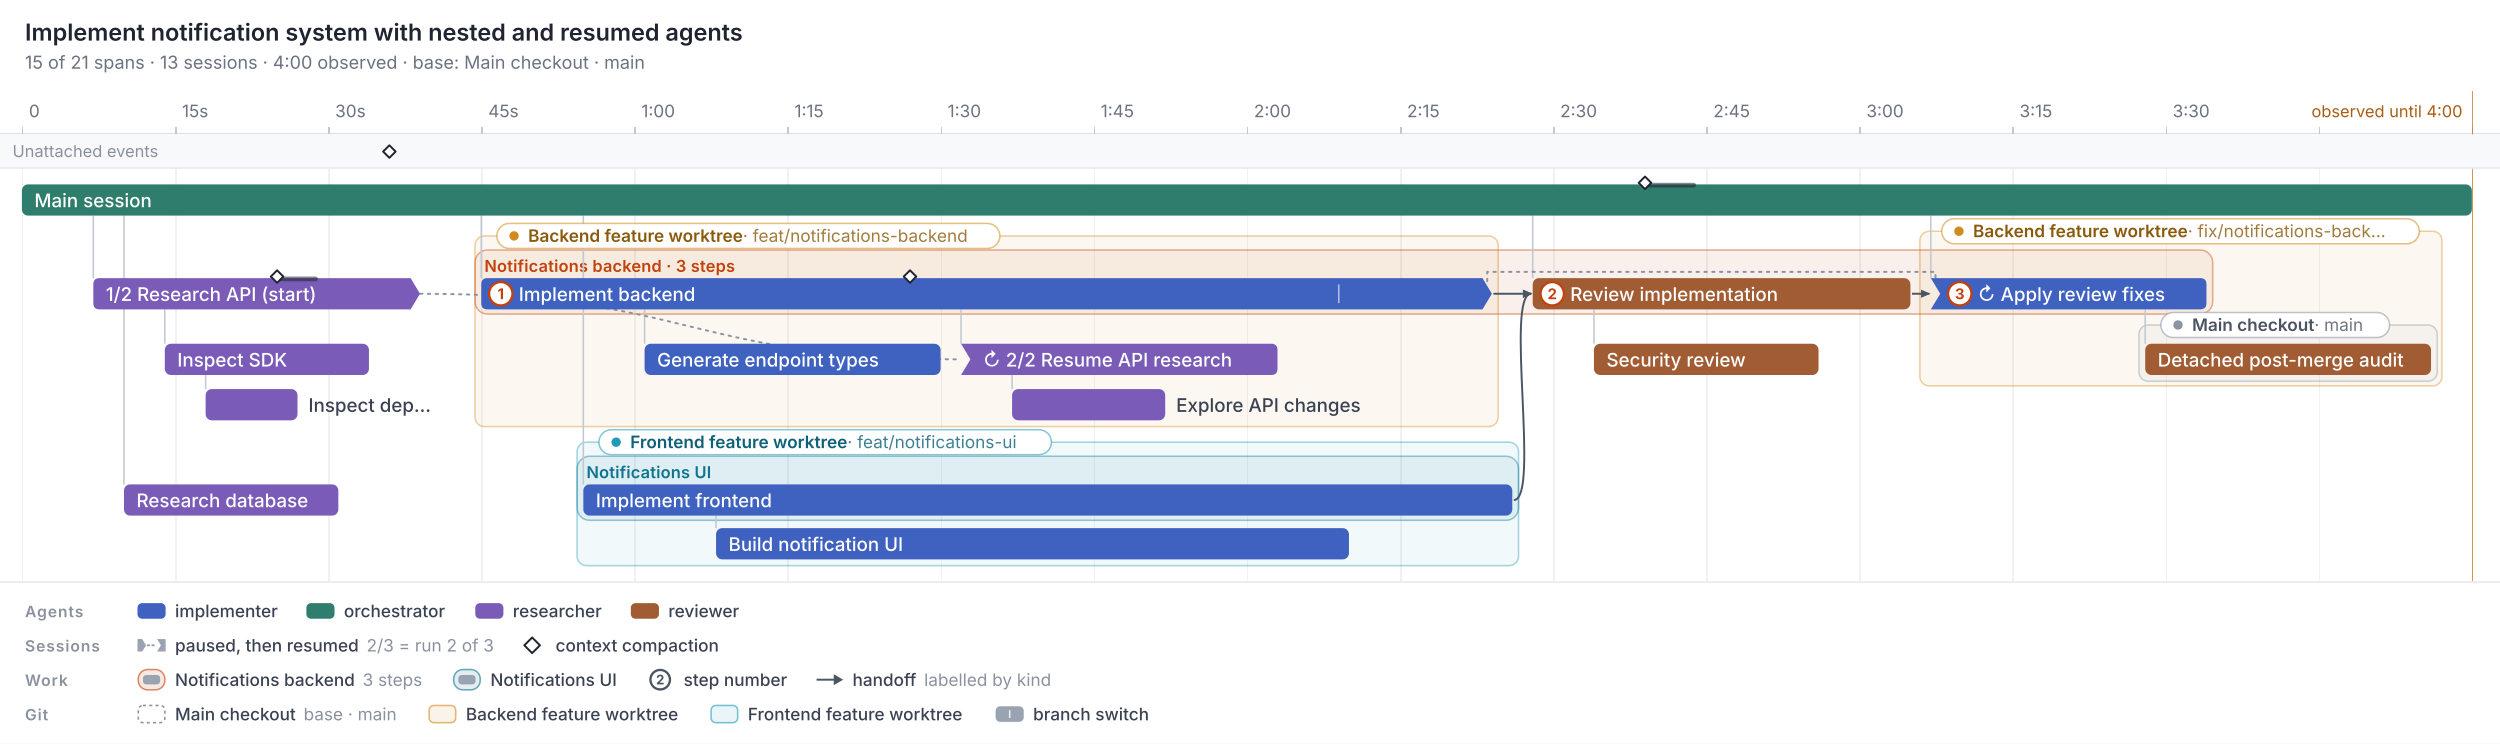
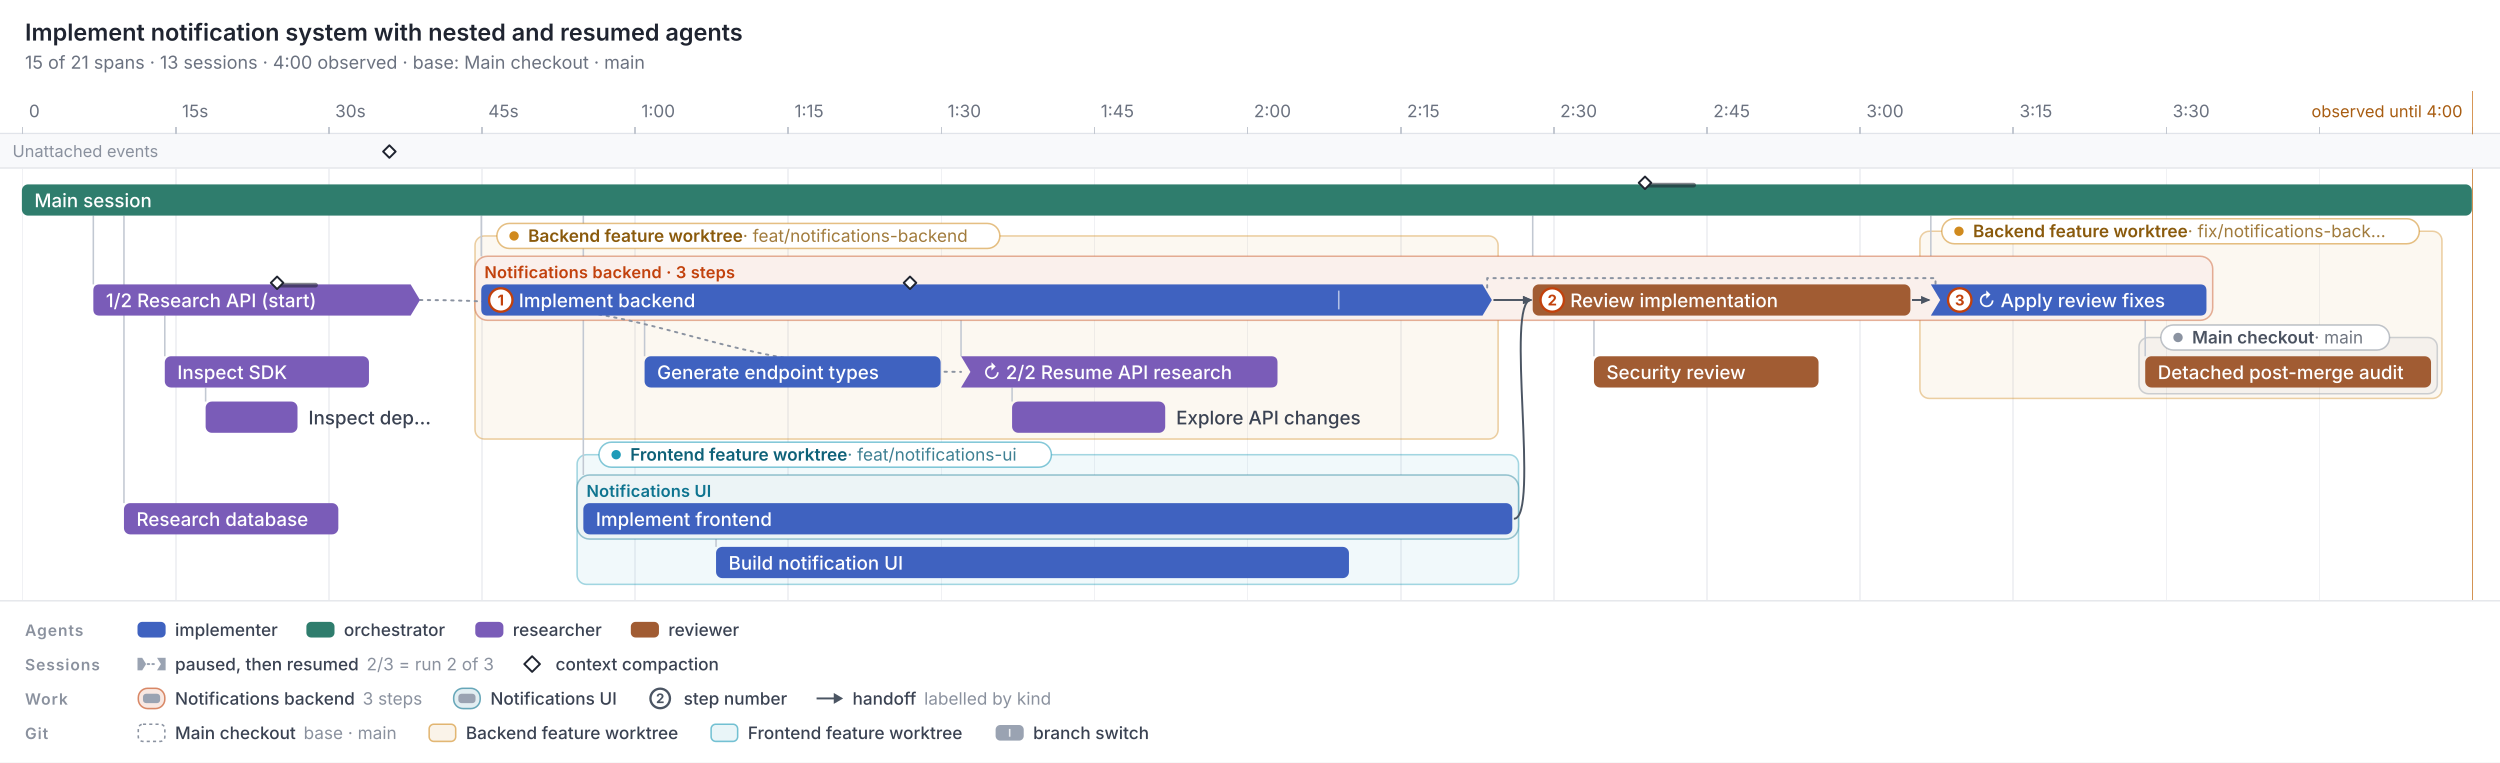
- <svg xmlns="http://www.w3.org/2000/svg" class="at-root" width="1600" height="476" viewBox="0 0 1600 476" role="img" aria-label="Implement notification system with nested and resumed agents">
+ <svg xmlns="http://www.w3.org/2000/svg" class="at-root" width="1600" height="488" viewBox="0 0 1600 488" role="img" aria-label="Implement notification system with nested and resumed agents">
  <style>
.at-root{font-family:Inter,ui-sans-serif,system-ui,-apple-system,'Segoe UI',Roboto,'Helvetica Neue',Arial,sans-serif;font-size:12px}
.at-bar,.at-marker,.at-region,.at-chip,.at-cluster{cursor:pointer;outline:none}
.at-focus{fill:none;stroke:none;pointer-events:none}
.at-bar:focus-visible .at-focus,.at-marker:focus-visible .at-focus,.at-chip:focus-visible .at-focus{stroke:#2f5fd0;stroke-width:2}
.at-bar:hover .at-body{filter:brightness(1.06)}
.at-label{font-size:12px;font-weight:500;pointer-events:none;user-select:none}
.at-label-light{font-weight:400}
.at-pause{font-size:10.5px;font-variant-numeric:tabular-nums;user-select:none}
.at-handoff-kind{font-size:10.5px;font-weight:500;user-select:none}
.at-work-title{font-size:10.5px;font-weight:600;letter-spacing:0.01em;user-select:none}
.at-run-tag{opacity:.78;font-variant-numeric:tabular-nums}
.at-step-num{font-size:9.5px;font-weight:700;font-variant-numeric:tabular-nums;user-select:none}
.at-glyph{font-size:10px;font-weight:700;pointer-events:none;user-select:none}
.at-tick-label{fill:#6b7280;font-size:11px;font-variant-numeric:tabular-nums;user-select:none}
.at-small{fill:#8a919e;font-size:10.5px;user-select:none}
.at-until-label{fill:#a85d12;font-size:10.5px;user-select:none}
.at-chip-text{font-size:11px;font-weight:600;user-select:none}
.at-chip-ref{font-weight:400}
.at-doc-title{fill:#1f2430;font-size:15px;font-weight:600}
.at-doc-meta{fill:#6b7280;font-size:11.5px}
.at-legend-text{fill:#3a4252;font-size:11px;font-weight:500;user-select:none}
.at-legend-title{fill:#8a919e;font-size:10px;font-weight:600;letter-spacing:.06em;text-transform:uppercase;user-select:none}
.at-legend-note{fill:#8a919e;font-size:11px;font-weight:400;user-select:none}
</style>
  <defs>
    <pattern width="6" height="6" patternUnits="userSpaceOnUse" patternTransform="rotate(45)" id="at-sample-agent-execution-001-hatch-l">
      <line x1="0" y1="0" x2="0" y2="6" stroke="#ffffff" stroke-opacity="0.24" stroke-width="2" />
    </pattern>
    <pattern width="6" height="6" patternUnits="userSpaceOnUse" patternTransform="rotate(45)" id="at-sample-agent-execution-001-hatch-d">
      <line x1="0" y1="0" x2="0" y2="6" stroke="#1f2430" stroke-opacity="0.12" stroke-width="2.2" />
    </pattern>
    <pattern width="3" height="4" patternUnits="userSpaceOnUse" id="at-sample-agent-execution-001-dense">
      <line x1="1.5" y1="0" x2="1.5" y2="4" stroke="#1f2430" stroke-opacity="0.18" stroke-width="1" />
    </pattern>
  </defs>
-   <rect class="at-bg" data-bg="true" x="0" y="0" fill="#ffffff" width="1600" height="476" />
+   <rect class="at-bg" data-bg="true" x="0" y="0" fill="#ffffff" width="1600" height="488" />
  <text class="at-doc-title" x="16" y="26">Implement notification system with nested and resumed agents</text>
  <text class="at-doc-meta" x="16" y="44">15 of 21 spans  ·  13 sessions  ·  4:00 observed  ·  base: Main checkout · main</text>
  <g transform="translate(0 58)">
    <g class="at-axis">
      <line x1="0" stroke="#e1e4ea" x2="1600" y1="27.5" y2="27.5" />
-       <line stroke="#f0f1f4" shape-rendering="crispEdges" x1="14.5" x2="14.5" y1="28" y2="314" />
+       <line stroke="#f0f1f4" shape-rendering="crispEdges" x1="14.5" x2="14.5" y1="28" y2="326" />
      <line stroke="#c3c8d1" shape-rendering="crispEdges" x1="14.5" x2="14.5" y1="23" y2="27.5" />
      <text class="at-tick-label" y="17" x="18.5">0</text>
-       <line stroke="#f0f1f4" shape-rendering="crispEdges" x1="112.5" x2="112.5" y1="28" y2="314" />
+       <line stroke="#f0f1f4" shape-rendering="crispEdges" x1="112.5" x2="112.5" y1="28" y2="326" />
      <line stroke="#c3c8d1" shape-rendering="crispEdges" x1="112.5" x2="112.5" y1="23" y2="27.5" />
      <text class="at-tick-label" y="17" x="116.5">15s</text>
-       <line stroke="#f0f1f4" shape-rendering="crispEdges" x1="210.5" x2="210.5" y1="28" y2="314" />
+       <line stroke="#f0f1f4" shape-rendering="crispEdges" x1="210.5" x2="210.5" y1="28" y2="326" />
      <line stroke="#c3c8d1" shape-rendering="crispEdges" x1="210.5" x2="210.5" y1="23" y2="27.5" />
      <text class="at-tick-label" y="17" x="214.5">30s</text>
-       <line stroke="#f0f1f4" shape-rendering="crispEdges" x1="308.5" x2="308.5" y1="28" y2="314" />
+       <line stroke="#f0f1f4" shape-rendering="crispEdges" x1="308.5" x2="308.5" y1="28" y2="326" />
      <line stroke="#c3c8d1" shape-rendering="crispEdges" x1="308.5" x2="308.5" y1="23" y2="27.5" />
      <text class="at-tick-label" y="17" x="312.5">45s</text>
-       <line stroke="#f0f1f4" shape-rendering="crispEdges" x1="406.5" x2="406.5" y1="28" y2="314" />
+       <line stroke="#f0f1f4" shape-rendering="crispEdges" x1="406.5" x2="406.5" y1="28" y2="326" />
      <line stroke="#c3c8d1" shape-rendering="crispEdges" x1="406.5" x2="406.5" y1="23" y2="27.5" />
      <text class="at-tick-label" y="17" x="410.5">1:00</text>
-       <line stroke="#f0f1f4" shape-rendering="crispEdges" x1="504.5" x2="504.5" y1="28" y2="314" />
+       <line stroke="#f0f1f4" shape-rendering="crispEdges" x1="504.5" x2="504.5" y1="28" y2="326" />
      <line stroke="#c3c8d1" shape-rendering="crispEdges" x1="504.5" x2="504.5" y1="23" y2="27.5" />
      <text class="at-tick-label" y="17" x="508.5">1:15</text>
-       <line stroke="#f0f1f4" shape-rendering="crispEdges" x1="602.5" x2="602.5" y1="28" y2="314" />
+       <line stroke="#f0f1f4" shape-rendering="crispEdges" x1="602.5" x2="602.5" y1="28" y2="326" />
      <line stroke="#c3c8d1" shape-rendering="crispEdges" x1="602.5" x2="602.5" y1="23" y2="27.5" />
      <text class="at-tick-label" y="17" x="606.5">1:30</text>
-       <line stroke="#f0f1f4" shape-rendering="crispEdges" x1="700.5" x2="700.5" y1="28" y2="314" />
+       <line stroke="#f0f1f4" shape-rendering="crispEdges" x1="700.5" x2="700.5" y1="28" y2="326" />
      <line stroke="#c3c8d1" shape-rendering="crispEdges" x1="700.5" x2="700.5" y1="23" y2="27.5" />
      <text class="at-tick-label" y="17" x="704.5">1:45</text>
-       <line stroke="#f0f1f4" shape-rendering="crispEdges" x1="798.5" x2="798.5" y1="28" y2="314" />
+       <line stroke="#f0f1f4" shape-rendering="crispEdges" x1="798.5" x2="798.5" y1="28" y2="326" />
      <line stroke="#c3c8d1" shape-rendering="crispEdges" x1="798.5" x2="798.5" y1="23" y2="27.5" />
      <text class="at-tick-label" y="17" x="802.5">2:00</text>
-       <line stroke="#f0f1f4" shape-rendering="crispEdges" x1="896.5" x2="896.5" y1="28" y2="314" />
+       <line stroke="#f0f1f4" shape-rendering="crispEdges" x1="896.5" x2="896.5" y1="28" y2="326" />
      <line stroke="#c3c8d1" shape-rendering="crispEdges" x1="896.5" x2="896.5" y1="23" y2="27.5" />
      <text class="at-tick-label" y="17" x="900.5">2:15</text>
-       <line stroke="#f0f1f4" shape-rendering="crispEdges" x1="994.5" x2="994.5" y1="28" y2="314" />
+       <line stroke="#f0f1f4" shape-rendering="crispEdges" x1="994.5" x2="994.5" y1="28" y2="326" />
      <line stroke="#c3c8d1" shape-rendering="crispEdges" x1="994.5" x2="994.5" y1="23" y2="27.5" />
      <text class="at-tick-label" y="17" x="998.5">2:30</text>
-       <line stroke="#f0f1f4" shape-rendering="crispEdges" x1="1092.5" x2="1092.5" y1="28" y2="314" />
+       <line stroke="#f0f1f4" shape-rendering="crispEdges" x1="1092.5" x2="1092.5" y1="28" y2="326" />
      <line stroke="#c3c8d1" shape-rendering="crispEdges" x1="1092.5" x2="1092.5" y1="23" y2="27.5" />
      <text class="at-tick-label" y="17" x="1096.5">2:45</text>
-       <line stroke="#f0f1f4" shape-rendering="crispEdges" x1="1190.5" x2="1190.5" y1="28" y2="314" />
+       <line stroke="#f0f1f4" shape-rendering="crispEdges" x1="1190.5" x2="1190.5" y1="28" y2="326" />
      <line stroke="#c3c8d1" shape-rendering="crispEdges" x1="1190.5" x2="1190.5" y1="23" y2="27.5" />
      <text class="at-tick-label" y="17" x="1194.5">3:00</text>
-       <line stroke="#f0f1f4" shape-rendering="crispEdges" x1="1288.5" x2="1288.5" y1="28" y2="314" />
+       <line stroke="#f0f1f4" shape-rendering="crispEdges" x1="1288.5" x2="1288.5" y1="28" y2="326" />
      <line stroke="#c3c8d1" shape-rendering="crispEdges" x1="1288.5" x2="1288.5" y1="23" y2="27.5" />
      <text class="at-tick-label" y="17" x="1292.5">3:15</text>
-       <line stroke="#f0f1f4" shape-rendering="crispEdges" x1="1386.5" x2="1386.5" y1="28" y2="314" />
+       <line stroke="#f0f1f4" shape-rendering="crispEdges" x1="1386.5" x2="1386.5" y1="28" y2="326" />
      <line stroke="#c3c8d1" shape-rendering="crispEdges" x1="1386.5" x2="1386.5" y1="23" y2="27.5" />
      <text class="at-tick-label" y="17" x="1390.5">3:30</text>
-       <line stroke="#f0f1f4" shape-rendering="crispEdges" x1="1484.5" x2="1484.5" y1="28" y2="314" />
+       <line stroke="#f0f1f4" shape-rendering="crispEdges" x1="1484.5" x2="1484.5" y1="28" y2="326" />
      <line stroke="#c3c8d1" shape-rendering="crispEdges" x1="1484.5" x2="1484.5" y1="23" y2="27.5" />
-       <line stroke="#f0f1f4" shape-rendering="crispEdges" x1="1582.5" x2="1582.5" y1="28" y2="314" />
+       <line stroke="#f0f1f4" shape-rendering="crispEdges" x1="1582.5" x2="1582.5" y1="28" y2="326" />
      <line stroke="#c3c8d1" shape-rendering="crispEdges" x1="1582.5" x2="1582.5" y1="23" y2="27.5" />
-       <line class="at-observed-until" y1="0" stroke="#c9741f" stroke-opacity="0.75" stroke-width="1" shape-rendering="crispEdges" x1="1582.5" x2="1582.5" y2="314" />
+       <line class="at-observed-until" y1="0" stroke="#c9741f" stroke-opacity="0.75" stroke-width="1" shape-rendering="crispEdges" x1="1582.5" x2="1582.5" y2="326" />
      <text class="at-until-label" y="17" text-anchor="end" x="1576">observed until 4:00</text>
    </g>
    <g class="at-event-strip" pointer-events="none">
      <rect x="0" fill="#f8f9fb" y="28" width="1600" height="22" />
      <line x1="0" stroke="#e6e8ec" x2="1600" y1="49.5" y2="49.5" />
      <text class="at-small" x="8" text-anchor="start" y="42.5">Unattached events</text>
    </g>
    <g class="at-regions">
      <g class="at-region" role="presentation" data-worktree-id="wt-backend" data-region-root="backend-1" opacity="1">
-         <rect x="304" y="93" width="654.8" height="122" rx="6" fill="#d08a1e" fill-opacity="0.06" stroke="#d08a1e" stroke-opacity="0.4" stroke-width="1" />
+         <rect x="304" y="93" width="654.8" height="130" rx="6" fill="#d08a1e" fill-opacity="0.06" stroke="#d08a1e" stroke-opacity="0.4" stroke-width="1" />
      </g>
      <g class="at-region" role="presentation" data-worktree-id="wt-frontend" data-region-root="frontend-1" opacity="1">
-         <rect x="369.333" y="225" width="602.533" height="79" rx="6" fill="#1f9bb8" fill-opacity="0.06" stroke="#1f9bb8" stroke-opacity="0.4" stroke-width="1" />
+         <rect x="369.333" y="233" width="602.533" height="83" rx="6" fill="#1f9bb8" fill-opacity="0.06" stroke="#1f9bb8" stroke-opacity="0.4" stroke-width="1" />
      </g>
      <g class="at-region" role="presentation" data-worktree-id="wt-backend" data-region-root="fix-1" opacity="1">
-         <rect x="1228.733" y="90" width="334.133" height="99" rx="6" fill="#d08a1e" fill-opacity="0.06" stroke="#d08a1e" stroke-opacity="0.4" stroke-width="1" />
+         <rect x="1228.733" y="90" width="334.133" height="107" rx="6" fill="#d08a1e" fill-opacity="0.06" stroke="#d08a1e" stroke-opacity="0.4" stroke-width="1" />
      </g>
      <g class="at-region" role="presentation" data-worktree-id="wt-main" data-region-root="audit-1" opacity="1">
-         <rect x="1368.933" y="150" width="190.933" height="36" rx="6" fill="#8b93a1" fill-opacity="0.06" stroke="#8b93a1" stroke-opacity="0.4" stroke-width="1" />
-       </g>
+         <rect x="1368.933" y="158" width="190.933" height="36" rx="6" fill="#8b93a1" fill-opacity="0.06" stroke="#8b93a1" stroke-opacity="0.4" stroke-width="1" />
+       </g>
+     </g>
+     <g class="at-relationships" pointer-events="none">
+       <path class="at-causal" fill="none" stroke-linejoin="round" data-child-id="research-a-1" d="M59.733 80V124" stroke="#c2c8d2" stroke-width="1" stroke-opacity="1" />
+       <path class="at-causal" fill="none" stroke-linejoin="round" data-child-id="research-b-1" d="M79.333 80V264" stroke="#c2c8d2" stroke-width="1" stroke-opacity="1" />
+       <path class="at-causal" fill="none" stroke-linejoin="round" data-child-id="sdk-1" d="M105.467 144V170" stroke="#c2c8d2" stroke-width="1" stroke-opacity="1" />
+       <path class="at-causal" fill="none" stroke-linejoin="round" data-child-id="dependency-1" d="M131.6 190V199" stroke="#c2c8d2" stroke-width="1" stroke-opacity="1" />
+       <path class="at-causal" fill="none" stroke-linejoin="round" data-child-id="backend-1" d="M308 80V106" stroke="#c2c8d2" stroke-width="1" stroke-opacity="1" />
+       <path class="at-causal" fill="none" stroke-linejoin="round" data-child-id="frontend-1" d="M373.333 80V246" stroke="#c2c8d2" stroke-width="1" stroke-opacity="1" />
+       <path class="at-causal" fill="none" stroke-linejoin="round" data-child-id="types-1" d="M412.533 144V170" stroke="#c2c8d2" stroke-width="1" stroke-opacity="1" />
+       <path class="at-causal" fill="none" stroke-linejoin="round" data-child-id="ui-1" d="M458.267 284V292" stroke="#c2c8d2" stroke-width="1" stroke-opacity="1" />
+       <path class="at-causal" fill="none" stroke-linejoin="round" data-child-id="research-a-2" d="M615.067 144V170" stroke="#c2c8d2" stroke-width="1" stroke-opacity="1" />
+       <path class="at-causal" fill="none" stroke-linejoin="round" data-child-id="api-followup-1" d="M647.733 190V199" stroke="#c2c8d2" stroke-width="1" stroke-opacity="1" />
+       <path class="at-causal" fill="none" stroke-linejoin="round" data-child-id="review-1" d="M980.933 80V106" stroke="#c2c8d2" stroke-width="1" stroke-opacity="1" />
+       <path class="at-causal" fill="none" stroke-linejoin="round" data-child-id="security-1" d="M1020.133 144V170" stroke="#c2c8d2" stroke-width="1" stroke-opacity="1" />
+       <path class="at-causal" fill="none" stroke-linejoin="round" data-child-id="fix-1" d="M1235.733 80V106" stroke="#c2c8d2" stroke-width="1" stroke-opacity="1" />
+       <path class="at-causal" fill="none" stroke-linejoin="round" data-child-id="audit-1" d="M1372.933 144V170" stroke="#c2c8d2" stroke-width="1" stroke-opacity="1" />
    </g>
    <g class="at-work-bands" pointer-events="none">
      <g class="at-work-band" data-work-item-id="wi-backend" opacity="1">
-         <rect x="304" y="102" width="1112.133" height="41" rx="8" fill="#c2410c" fill-opacity="0.08" stroke="#c2410c" stroke-opacity="0.4" stroke-width="1" />
-         <text class="at-work-title" x="310" y="116" fill="#c2410c">Notifications backend · 3 steps</text>
+         <rect x="304" y="106" width="1112.133" height="41" rx="8" fill="#faf0ec" stroke="#c2410c" stroke-opacity="0.4" stroke-width="1" />
+         <text class="at-work-title" x="310" y="120" fill="#c2410c">Notifications backend · 3 steps</text>
      </g>
      <g class="at-work-band" data-work-item-id="wi-frontend" opacity="1">
-         <rect x="369.333" y="234" width="602.533" height="41" rx="8" fill="#0e7490" fill-opacity="0.08" stroke="#0e7490" stroke-opacity="0.4" stroke-width="1" />
-         <text class="at-work-title" x="375.333" y="248" fill="#0e7490">Notifications UI</text>
+         <rect x="369.333" y="246" width="602.533" height="41" rx="8" fill="#ecf4f6" stroke="#0e7490" stroke-opacity="0.4" stroke-width="1" />
+         <text class="at-work-title" x="375.333" y="260" fill="#0e7490">Notifications UI</text>
      </g>
    </g>
    <g class="at-relationships" pointer-events="none">
      <defs>
        <marker viewBox="0 0 8 8" refX="7" refY="4" markerWidth="6" markerHeight="6" orient="auto" markerUnits="userSpaceOnUse" id="at-sample-agent-execution-001-arrow-n">
          <path d="M0 0.5L8 4L0 7.5Z" fill="#4b5563" />
        </marker>
        <marker viewBox="0 0 8 8" refX="7" refY="4" markerWidth="6" markerHeight="6" orient="auto" markerUnits="userSpaceOnUse" id="at-sample-agent-execution-001-arrow-s">
          <path d="M0 0.5L8 4L0 7.5Z" fill="#1f2430" />
        </marker>
        <marker viewBox="0 0 8 8" refX="7" refY="4" markerWidth="6" markerHeight="6" orient="auto" markerUnits="userSpaceOnUse" id="at-sample-agent-execution-001-arrow-i">
          <path d="M0 0.5L8 4L0 7.5Z" fill="#9aa3b2" />
        </marker>
      </defs>
-       <path class="at-causal" fill="none" stroke-linejoin="round" data-child-id="research-a-1" d="M59.733 80V120" stroke="#c2c8d2" stroke-width="1" stroke-opacity="1" />
-       <path class="at-causal" fill="none" stroke-linejoin="round" data-child-id="research-b-1" d="M79.333 80V252" stroke="#c2c8d2" stroke-width="1" stroke-opacity="1" />
-       <path class="at-causal" fill="none" stroke-linejoin="round" data-child-id="sdk-1" d="M105.467 140V162" stroke="#c2c8d2" stroke-width="1" stroke-opacity="1" />
-       <path class="at-causal" fill="none" stroke-linejoin="round" data-child-id="dependency-1" d="M131.6 182V191" stroke="#c2c8d2" stroke-width="1" stroke-opacity="1" />
-       <path class="at-causal" fill="none" stroke-linejoin="round" data-child-id="backend-1" d="M308 80V120" stroke="#c2c8d2" stroke-width="1" stroke-opacity="1" />
-       <path class="at-causal" fill="none" stroke-linejoin="round" data-child-id="frontend-1" d="M373.333 80V252" stroke="#c2c8d2" stroke-width="1" stroke-opacity="1" />
-       <path class="at-causal" fill="none" stroke-linejoin="round" data-child-id="types-1" d="M412.533 140V162" stroke="#c2c8d2" stroke-width="1" stroke-opacity="1" />
-       <path class="at-causal" fill="none" stroke-linejoin="round" data-child-id="ui-1" d="M458.267 272V280" stroke="#c2c8d2" stroke-width="1" stroke-opacity="1" />
-       <path class="at-causal" fill="none" stroke-linejoin="round" data-child-id="research-a-2" d="M615.067 140V162" stroke="#c2c8d2" stroke-width="1" stroke-opacity="1" />
-       <path class="at-causal" fill="none" stroke-linejoin="round" data-child-id="api-followup-1" d="M647.733 182V191" stroke="#c2c8d2" stroke-width="1" stroke-opacity="1" />
-       <path class="at-causal" fill="none" stroke-linejoin="round" data-child-id="review-1" d="M980.933 80V120" stroke="#c2c8d2" stroke-width="1" stroke-opacity="1" />
-       <path class="at-causal" fill="none" stroke-linejoin="round" data-child-id="security-1" d="M1020.133 140V162" stroke="#c2c8d2" stroke-width="1" stroke-opacity="1" />
-       <path class="at-causal" fill="none" stroke-linejoin="round" data-child-id="fix-1" d="M1235.733 80V120" stroke="#c2c8d2" stroke-width="1" stroke-opacity="1" />
-       <path class="at-causal" fill="none" stroke-linejoin="round" data-child-id="audit-1" d="M1372.933 140V162" stroke="#c2c8d2" stroke-width="1" stroke-opacity="1" />
      <g class="at-handoff" data-handoff-from="backend-1" data-handoff-to="review-1" opacity="1">
-         <path fill="none" d="M955.8 130H979.933" stroke="#4b5563" stroke-width="1.25" marker-end="url(#at-sample-agent-execution-001-arrow-n)" />
+         <path fill="none" d="M955.8 134H979.933" stroke="#4b5563" stroke-width="1.25" marker-end="url(#at-sample-agent-execution-001-arrow-n)" />
      </g>
      <g class="at-handoff" data-handoff-from="frontend-1" data-handoff-to="review-1" opacity="1">
-         <path fill="none" d="M968.867 262C985.867 262 962.933 130 979.933 130" stroke="#4b5563" stroke-width="1.25" marker-end="url(#at-sample-agent-execution-001-arrow-n)" />
+         <path fill="none" d="M968.867 274C985.867 274 962.933 134 979.933 134" stroke="#4b5563" stroke-width="1.25" marker-end="url(#at-sample-agent-execution-001-arrow-n)" />
      </g>
      <g class="at-handoff" data-handoff-from="review-1" data-handoff-to="fix-1" opacity="1">
-         <path fill="none" d="M1223.667 130H1234.733" stroke="#4b5563" stroke-width="1.25" marker-end="url(#at-sample-agent-execution-001-arrow-n)" />
+         <path fill="none" d="M1223.667 134H1234.733" stroke="#4b5563" stroke-width="1.25" marker-end="url(#at-sample-agent-execution-001-arrow-n)" />
      </g>
      <g class="at-resume" data-resume-from="research-a-1" data-resume-to="research-a-2" opacity="1">
-         <path fill="none" stroke-dasharray="1.5 3.5" stroke-linecap="round" d="M268.8 130C441.933 130 441.933 172 615.067 172" stroke="#8b93a1" stroke-width="1.25" />
+         <path fill="none" stroke-dasharray="1.5 3.5" stroke-linecap="round" d="M268.8 134C441.933 134 441.933 180 615.067 180" stroke="#8b93a1" stroke-width="1.25" />
      </g>
      <g class="at-resume" data-resume-from="backend-1" data-resume-to="fix-1" opacity="1">
-         <path fill="none" stroke-dasharray="1.5 3.5" stroke-linecap="round" stroke-linejoin="round" d="M951.8 122V116H1238.733V122" stroke="#8b93a1" stroke-width="1.25" />
+         <path fill="none" stroke-dasharray="1.5 3.5" stroke-linecap="round" stroke-linejoin="round" d="M951.8 126V120H1238.733V126" stroke="#8b93a1" stroke-width="1.25" />
      </g>
    </g>
    <g class="at-bar" data-span-id="main-1" opacity="1">
      <defs>
        <clipPath id="at-sample-agent-execution-001-b-main-1-3o1fc8-clip">
          <rect x="22" y="60" width="1552" height="20" />
        </clipPath>
      </defs>
      <rect class="at-body" x="14" y="60" width="1568" height="20" rx="4" fill="#2f7d6d" />
      <text class="at-label" x="22" y="74.6" fill="#ffffff" clip-path="url(#at-sample-agent-execution-001-b-main-1-3o1fc8-clip)">Main session</text>
      <rect class="at-focus" x="10" y="56" width="1576" height="28" rx="7" />
      <rect fill="transparent" x="14" y="60" width="1568" height="20" />
    </g>
    <g class="at-bar" data-span-id="research-a-1" opacity="1">
      <defs>
        <clipPath id="at-sample-agent-execution-001-b-research-a-1-in63a6-clip">
-           <rect x="67.733" y="120" width="187.067" height="20" />
-         </clipPath>
-       </defs>
-       <path class="at-body" d="M63.733 120H262.8L268.8 130L262.8 140H63.733Q59.733 140 59.733 136V124Q59.733 120 63.733 120Z" fill="#7a5cb8" />
-       <text class="at-label" x="67.733" y="134.6" fill="#ffffff" clip-path="url(#at-sample-agent-execution-001-b-research-a-1-in63a6-clip)">
+           <rect x="67.733" y="124" width="187.067" height="20" />
+         </clipPath>
+       </defs>
+       <path class="at-body" d="M63.733 124H262.8L268.8 134L262.8 144H63.733Q59.733 144 59.733 140V128Q59.733 124 63.733 124Z" fill="#7a5cb8" />
+       <text class="at-label" x="67.733" y="138.6" fill="#ffffff" clip-path="url(#at-sample-agent-execution-001-b-research-a-1-in63a6-clip)">
        <tspan class="at-run-tag">1/2</tspan> Research API (start)</text>
-       <rect class="at-focus" x="55.733" y="116" width="217.067" height="28" rx="7" />
-       <rect fill="transparent" x="59.733" y="120" width="209.067" height="20" />
+       <rect class="at-focus" x="55.733" y="120" width="217.067" height="28" rx="7" />
+       <rect fill="transparent" x="59.733" y="124" width="209.067" height="20" />
    </g>
    <g class="at-bar" data-span-id="research-b-1" opacity="1">
      <defs>
        <clipPath id="at-sample-agent-execution-001-b-research-b-1-in644f-clip">
-           <rect x="87.333" y="252" width="121.2" height="20" />
-         </clipPath>
-       </defs>
-       <rect class="at-body" x="79.333" y="252" width="137.2" height="20" rx="4" fill="#7a5cb8" />
-       <text class="at-label" x="87.333" y="266.6" fill="#ffffff" clip-path="url(#at-sample-agent-execution-001-b-research-b-1-in644f-clip)">Research database</text>
-       <rect class="at-focus" x="75.333" y="248" width="145.2" height="28" rx="7" />
-       <rect fill="transparent" x="79.333" y="252" width="137.2" height="20" />
+           <rect x="87.333" y="264" width="121.2" height="20" />
+         </clipPath>
+       </defs>
+       <rect class="at-body" x="79.333" y="264" width="137.2" height="20" rx="4" fill="#7a5cb8" />
+       <text class="at-label" x="87.333" y="278.6" fill="#ffffff" clip-path="url(#at-sample-agent-execution-001-b-research-b-1-in644f-clip)">Research database</text>
+       <rect class="at-focus" x="75.333" y="260" width="145.2" height="28" rx="7" />
+       <rect fill="transparent" x="79.333" y="264" width="137.2" height="20" />
    </g>
    <g class="at-bar" data-span-id="sdk-1" opacity="1">
      <defs>
        <clipPath id="at-sample-agent-execution-001-b-sdk-1-4ja0px-clip">
-           <rect x="113.467" y="162" width="114.667" height="20" />
-         </clipPath>
-       </defs>
-       <rect class="at-body" x="105.467" y="162" width="130.667" height="20" rx="4" fill="#7a5cb8" />
-       <text class="at-label" x="113.467" y="176.6" fill="#ffffff" clip-path="url(#at-sample-agent-execution-001-b-sdk-1-4ja0px-clip)">Inspect SDK</text>
-       <rect class="at-focus" x="101.467" y="158" width="138.667" height="28" rx="7" />
-       <rect fill="transparent" x="105.467" y="162" width="130.667" height="20" />
+           <rect x="113.467" y="170" width="114.667" height="20" />
+         </clipPath>
+       </defs>
+       <rect class="at-body" x="105.467" y="170" width="130.667" height="20" rx="4" fill="#7a5cb8" />
+       <text class="at-label" x="113.467" y="184.6" fill="#ffffff" clip-path="url(#at-sample-agent-execution-001-b-sdk-1-4ja0px-clip)">Inspect SDK</text>
+       <rect class="at-focus" x="101.467" y="166" width="138.667" height="28" rx="7" />
+       <rect fill="transparent" x="105.467" y="170" width="130.667" height="20" />
    </g>
    <g class="at-bar" data-span-id="dependency-1" opacity="1">
-       <rect class="at-body" x="131.6" y="191" width="58.8" height="20" rx="4" fill="#7a5cb8" />
-       <text fill="#3a4252" class="at-label at-label-out" x="197.4" y="205.6">Inspect dep…</text>
-       <rect class="at-focus" x="127.6" y="187" width="66.8" height="28" rx="7" />
-       <rect fill="transparent" x="131.6" y="191" width="58.8" height="20" />
+       <rect class="at-body" x="131.6" y="199" width="58.8" height="20" rx="4" fill="#7a5cb8" />
+       <text fill="#3a4252" class="at-label at-label-out" x="197.4" y="213.6">Inspect dep…</text>
+       <rect class="at-focus" x="127.6" y="195" width="66.8" height="28" rx="7" />
+       <rect fill="transparent" x="131.6" y="199" width="58.8" height="20" />
    </g>
    <g class="at-bar" data-span-id="backend-1" opacity="1">
      <defs>
        <clipPath id="at-sample-agent-execution-001-b-backend-1-1my03l7-clip">
-           <rect x="332" y="120" width="608.8" height="20" />
-         </clipPath>
-       </defs>
-       <path class="at-body" d="M312 120H948.8L954.8 130L948.8 140H312Q308 140 308 136V124Q308 120 312 120Z" fill="#3f62c0" />
-       <line class="at-ref-tick" stroke-width="1" x1="856.8" x2="856.8" y1="124" y2="136" stroke="#ffffff" stroke-opacity="0.6" />
-       <text class="at-label" x="332" y="134.6" fill="#ffffff" clip-path="url(#at-sample-agent-execution-001-b-backend-1-1my03l7-clip)">Implement backend</text>
-       <circle class="at-step" fill="#ffffff" stroke-width="1.5" r="7.5" cx="320.5" cy="130" stroke="#c2410c" />
-       <text class="at-step-num" text-anchor="middle" x="320.5" y="133.5" fill="#c2410c">1</text>
-       <rect class="at-focus" x="304" y="116" width="654.8" height="28" rx="7" />
-       <rect fill="transparent" x="308" y="120" width="646.8" height="20" />
+           <rect x="332" y="124" width="608.8" height="20" />
+         </clipPath>
+       </defs>
+       <path class="at-body" d="M312 124H948.8L954.8 134L948.8 144H312Q308 144 308 140V128Q308 124 312 124Z" fill="#3f62c0" />
+       <line class="at-ref-tick" stroke-width="1" x1="856.8" x2="856.8" y1="128" y2="140" stroke="#ffffff" stroke-opacity="0.6" />
+       <text class="at-label" x="332" y="138.6" fill="#ffffff" clip-path="url(#at-sample-agent-execution-001-b-backend-1-1my03l7-clip)">Implement backend</text>
+       <circle class="at-step" fill="#ffffff" stroke-width="1.5" r="7.5" cx="320.5" cy="134" stroke="#c2410c" />
+       <text class="at-step-num" text-anchor="middle" x="320.5" y="137.5" fill="#c2410c">1</text>
+       <rect class="at-focus" x="304" y="120" width="654.8" height="28" rx="7" />
+       <rect fill="transparent" x="308" y="124" width="646.8" height="20" />
    </g>
    <g class="at-bar" data-span-id="frontend-1" opacity="1">
      <defs>
        <clipPath id="at-sample-agent-execution-001-b-frontend-1-kwkgub-clip">
-           <rect x="381.333" y="252" width="578.533" height="20" />
-         </clipPath>
-       </defs>
-       <rect class="at-body" x="373.333" y="252" width="594.533" height="20" rx="4" fill="#3f62c0" />
-       <text class="at-label" x="381.333" y="266.6" fill="#ffffff" clip-path="url(#at-sample-agent-execution-001-b-frontend-1-kwkgub-clip)">Implement frontend</text>
-       <rect class="at-focus" x="369.333" y="248" width="602.533" height="28" rx="7" />
-       <rect fill="transparent" x="373.333" y="252" width="594.533" height="20" />
+           <rect x="381.333" y="264" width="578.533" height="20" />
+         </clipPath>
+       </defs>
+       <rect class="at-body" x="373.333" y="264" width="594.533" height="20" rx="4" fill="#3f62c0" />
+       <text class="at-label" x="381.333" y="278.6" fill="#ffffff" clip-path="url(#at-sample-agent-execution-001-b-frontend-1-kwkgub-clip)">Implement frontend</text>
+       <rect class="at-focus" x="369.333" y="260" width="602.533" height="28" rx="7" />
+       <rect fill="transparent" x="373.333" y="264" width="594.533" height="20" />
    </g>
    <g class="at-bar" data-span-id="types-1" opacity="1">
      <defs>
        <clipPath id="at-sample-agent-execution-001-b-types-1-237bvc-clip">
-           <rect x="420.533" y="162" width="173.467" height="20" />
-         </clipPath>
-       </defs>
-       <rect class="at-body" x="412.533" y="162" width="189.467" height="20" rx="4" fill="#3f62c0" />
-       <text class="at-label" x="420.533" y="176.6" fill="#ffffff" clip-path="url(#at-sample-agent-execution-001-b-types-1-237bvc-clip)">Generate endpoint types</text>
-       <rect class="at-focus" x="408.533" y="158" width="197.467" height="28" rx="7" />
-       <rect fill="transparent" x="412.533" y="162" width="189.467" height="20" />
+           <rect x="420.533" y="170" width="173.467" height="20" />
+         </clipPath>
+       </defs>
+       <rect class="at-body" x="412.533" y="170" width="189.467" height="20" rx="4" fill="#3f62c0" />
+       <text class="at-label" x="420.533" y="184.6" fill="#ffffff" clip-path="url(#at-sample-agent-execution-001-b-types-1-237bvc-clip)">Generate endpoint types</text>
+       <rect class="at-focus" x="408.533" y="166" width="197.467" height="28" rx="7" />
+       <rect fill="transparent" x="412.533" y="170" width="189.467" height="20" />
    </g>
    <g class="at-bar" data-span-id="ui-1" opacity="1">
      <defs>
        <clipPath id="at-sample-agent-execution-001-b-ui-1-yksz29-clip">
-           <rect x="466.267" y="280" width="389.067" height="20" />
-         </clipPath>
-       </defs>
-       <rect class="at-body" x="458.267" y="280" width="405.067" height="20" rx="4" fill="#3f62c0" />
-       <text class="at-label" x="466.267" y="294.6" fill="#ffffff" clip-path="url(#at-sample-agent-execution-001-b-ui-1-yksz29-clip)">Build notification UI</text>
-       <rect class="at-focus" x="454.267" y="276" width="413.067" height="28" rx="7" />
-       <rect fill="transparent" x="458.267" y="280" width="405.067" height="20" />
+           <rect x="466.267" y="292" width="389.067" height="20" />
+         </clipPath>
+       </defs>
+       <rect class="at-body" x="458.267" y="292" width="405.067" height="20" rx="4" fill="#3f62c0" />
+       <text class="at-label" x="466.267" y="306.6" fill="#ffffff" clip-path="url(#at-sample-agent-execution-001-b-ui-1-yksz29-clip)">Build notification UI</text>
+       <rect class="at-focus" x="454.267" y="288" width="413.067" height="28" rx="7" />
+       <rect fill="transparent" x="458.267" y="292" width="405.067" height="20" />
    </g>
    <g class="at-bar" data-span-id="research-a-2" opacity="1">
      <defs>
        <clipPath id="at-sample-agent-execution-001-b-research-a-2-in63a7-clip">
-           <rect x="629.067" y="162" width="180.533" height="20" />
-         </clipPath>
-       </defs>
-       <path class="at-body" d="M615.067 162H813.6Q817.6 162 817.6 166V178Q817.6 182 813.6 182H615.067L621.067 172Z" fill="#7a5cb8" />
-       <text class="at-label" x="629.067" y="176.6" fill="#ffffff" clip-path="url(#at-sample-agent-execution-001-b-research-a-2-in63a7-clip)">
+           <rect x="629.067" y="170" width="180.533" height="20" />
+         </clipPath>
+       </defs>
+       <path class="at-body" d="M615.067 170H813.6Q817.6 170 817.6 174V186Q817.6 190 813.6 190H615.067L621.067 180Z" fill="#7a5cb8" />
+       <text class="at-label" x="629.067" y="184.6" fill="#ffffff" clip-path="url(#at-sample-agent-execution-001-b-research-a-2-in63a7-clip)">
        <tspan class="at-run-tag">↻ 2/2</tspan> Resume API research</text>
-       <rect class="at-focus" x="611.067" y="158" width="210.533" height="28" rx="7" />
-       <rect fill="transparent" x="615.067" y="162" width="202.533" height="20" />
+       <rect class="at-focus" x="611.067" y="166" width="210.533" height="28" rx="7" />
+       <rect fill="transparent" x="615.067" y="170" width="202.533" height="20" />
    </g>
    <g class="at-bar" data-span-id="api-followup-1" opacity="1">
-       <rect class="at-body" x="647.733" y="191" width="98" height="20" rx="4" fill="#7a5cb8" />
-       <text fill="#3a4252" class="at-label at-label-out" x="752.733" y="205.6">Explore API changes</text>
-       <rect class="at-focus" x="643.733" y="187" width="106" height="28" rx="7" />
-       <rect fill="transparent" x="647.733" y="191" width="98" height="20" />
+       <rect class="at-body" x="647.733" y="199" width="98" height="20" rx="4" fill="#7a5cb8" />
+       <text fill="#3a4252" class="at-label at-label-out" x="752.733" y="213.6">Explore API changes</text>
+       <rect class="at-focus" x="643.733" y="195" width="106" height="28" rx="7" />
+       <rect fill="transparent" x="647.733" y="199" width="98" height="20" />
    </g>
    <g class="at-bar" data-span-id="review-1" opacity="1">
      <defs>
        <clipPath id="at-sample-agent-execution-001-b-review-1-btxm9h-clip">
-           <rect x="1004.933" y="120" width="209.733" height="20" />
-         </clipPath>
-       </defs>
-       <rect class="at-body" x="980.933" y="120" width="241.733" height="20" rx="4" fill="#a15c33" />
-       <text class="at-label" x="1004.933" y="134.6" fill="#ffffff" clip-path="url(#at-sample-agent-execution-001-b-review-1-btxm9h-clip)">Review implementation</text>
-       <circle class="at-step" fill="#ffffff" stroke-width="1.5" r="7.5" cx="993.433" cy="130" stroke="#c2410c" />
-       <text class="at-step-num" text-anchor="middle" x="993.433" y="133.5" fill="#c2410c">2</text>
-       <rect class="at-focus" x="976.933" y="116" width="249.733" height="28" rx="7" />
-       <rect fill="transparent" x="980.933" y="120" width="241.733" height="20" />
+           <rect x="1004.933" y="124" width="209.733" height="20" />
+         </clipPath>
+       </defs>
+       <rect class="at-body" x="980.933" y="124" width="241.733" height="20" rx="4" fill="#a15c33" />
+       <text class="at-label" x="1004.933" y="138.6" fill="#ffffff" clip-path="url(#at-sample-agent-execution-001-b-review-1-btxm9h-clip)">Review implementation</text>
+       <circle class="at-step" fill="#ffffff" stroke-width="1.5" r="7.5" cx="993.433" cy="134" stroke="#c2410c" />
+       <text class="at-step-num" text-anchor="middle" x="993.433" y="137.5" fill="#c2410c">2</text>
+       <rect class="at-focus" x="976.933" y="120" width="249.733" height="28" rx="7" />
+       <rect fill="transparent" x="980.933" y="124" width="241.733" height="20" />
    </g>
    <g class="at-bar" data-span-id="security-1" opacity="1">
      <defs>
        <clipPath id="at-sample-agent-execution-001-b-security-1-16fqy9n-clip">
-           <rect x="1028.133" y="162" width="127.733" height="20" />
-         </clipPath>
-       </defs>
-       <rect class="at-body" x="1020.133" y="162" width="143.733" height="20" rx="4" fill="#a15c33" />
-       <text class="at-label" x="1028.133" y="176.6" fill="#ffffff" clip-path="url(#at-sample-agent-execution-001-b-security-1-16fqy9n-clip)">Security review</text>
-       <rect class="at-focus" x="1016.133" y="158" width="151.733" height="28" rx="7" />
-       <rect fill="transparent" x="1020.133" y="162" width="143.733" height="20" />
+           <rect x="1028.133" y="170" width="127.733" height="20" />
+         </clipPath>
+       </defs>
+       <rect class="at-body" x="1020.133" y="170" width="143.733" height="20" rx="4" fill="#a15c33" />
+       <text class="at-label" x="1028.133" y="184.6" fill="#ffffff" clip-path="url(#at-sample-agent-execution-001-b-security-1-16fqy9n-clip)">Security review</text>
+       <rect class="at-focus" x="1016.133" y="166" width="151.733" height="28" rx="7" />
+       <rect fill="transparent" x="1020.133" y="170" width="143.733" height="20" />
    </g>
    <g class="at-bar" data-span-id="fix-1" opacity="1">
      <defs>
        <clipPath id="at-sample-agent-execution-001-b-fix-1-4a7qh6-clip">
-           <rect x="1265.733" y="120" width="138.4" height="20" />
-         </clipPath>
-       </defs>
-       <path class="at-body" d="M1235.733 120H1408.133Q1412.133 120 1412.133 124V136Q1412.133 140 1408.133 140H1235.733L1241.733 130Z" fill="#3f62c0" />
-       <text class="at-label" x="1265.733" y="134.6" fill="#ffffff" clip-path="url(#at-sample-agent-execution-001-b-fix-1-4a7qh6-clip)">
+           <rect x="1265.733" y="124" width="138.4" height="20" />
+         </clipPath>
+       </defs>
+       <path class="at-body" d="M1235.733 124H1408.133Q1412.133 124 1412.133 128V140Q1412.133 144 1408.133 144H1235.733L1241.733 134Z" fill="#3f62c0" />
+       <text class="at-label" x="1265.733" y="138.6" fill="#ffffff" clip-path="url(#at-sample-agent-execution-001-b-fix-1-4a7qh6-clip)">
        <tspan class="at-run-tag">↻</tspan> Apply review fixes</text>
-       <circle class="at-step" fill="#ffffff" stroke-width="1.5" r="7.5" cx="1254.233" cy="130" stroke="#c2410c" />
-       <text class="at-step-num" text-anchor="middle" x="1254.233" y="133.5" fill="#c2410c">3</text>
-       <rect class="at-focus" x="1231.733" y="116" width="184.4" height="28" rx="7" />
-       <rect fill="transparent" x="1235.733" y="120" width="176.4" height="20" />
+       <circle class="at-step" fill="#ffffff" stroke-width="1.5" r="7.5" cx="1254.233" cy="134" stroke="#c2410c" />
+       <text class="at-step-num" text-anchor="middle" x="1254.233" y="137.5" fill="#c2410c">3</text>
+       <rect class="at-focus" x="1231.733" y="120" width="184.4" height="28" rx="7" />
+       <rect fill="transparent" x="1235.733" y="124" width="176.4" height="20" />
    </g>
    <g class="at-bar" data-span-id="audit-1" opacity="1">
      <defs>
        <clipPath id="at-sample-agent-execution-001-b-audit-1-jn2cai-clip">
-           <rect x="1380.933" y="162" width="166.933" height="20" />
-         </clipPath>
-       </defs>
-       <rect class="at-body" x="1372.933" y="162" width="182.933" height="20" rx="4" fill="#a15c33" />
-       <text class="at-label" x="1380.933" y="176.6" fill="#ffffff" clip-path="url(#at-sample-agent-execution-001-b-audit-1-jn2cai-clip)">Detached post-merge audit</text>
-       <rect class="at-focus" x="1368.933" y="158" width="190.933" height="28" rx="7" />
-       <rect fill="transparent" x="1372.933" y="162" width="182.933" height="20" />
-     </g>
-     <rect class="at-event-span" pointer-events="none" rx="1.5" opacity="1" x="177.333" y="119" width="26.133" height="3" fill="#1f2430" fill-opacity="0.55" />
+           <rect x="1380.933" y="170" width="166.933" height="20" />
+         </clipPath>
+       </defs>
+       <rect class="at-body" x="1372.933" y="170" width="182.933" height="20" rx="4" fill="#a15c33" />
+       <text class="at-label" x="1380.933" y="184.6" fill="#ffffff" clip-path="url(#at-sample-agent-execution-001-b-audit-1-jn2cai-clip)">Detached post-merge audit</text>
+       <rect class="at-focus" x="1368.933" y="166" width="190.933" height="28" rx="7" />
+       <rect fill="transparent" x="1372.933" y="170" width="182.933" height="20" />
+     </g>
+     <rect class="at-event-span" pointer-events="none" rx="1.5" opacity="1" x="177.333" y="123" width="26.133" height="3" fill="#1f2430" fill-opacity="0.55" />
    <g class="at-marker" data-event-id="compact-research-a" opacity="1">
-       <path stroke-width="1.25" stroke-linejoin="round" d="M177.333 115L181.333 119L177.333 123L173.333 119Z" fill="#ffffff" stroke="#1f2430" />
-       <circle class="at-focus" cx="177.333" cy="119" r="9" />
-       <circle r="9" fill="transparent" cx="177.333" cy="119" />
+       <path stroke-width="1.25" stroke-linejoin="round" d="M177.333 119L181.333 123L177.333 127L173.333 123Z" fill="#ffffff" stroke="#1f2430" />
+       <circle class="at-focus" cx="177.333" cy="123" r="9" />
+       <circle r="9" fill="transparent" cx="177.333" cy="123" />
    </g>
    <g class="at-marker" data-event-id="compact-paused" opacity="1">
      <path stroke-width="1.25" stroke-linejoin="round" d="M249.2 35L253.2 39L249.2 43L245.2 39Z" fill="#ffffff" stroke="#1f2430" />
      <circle class="at-focus" cx="249.2" cy="39" r="9" />
      <circle r="9" fill="transparent" cx="249.2" cy="39" />
    </g>
    <g class="at-marker" data-event-id="compact-backend" opacity="1">
-       <path stroke-width="1.25" stroke-linejoin="round" d="M582.4 115L586.4 119L582.4 123L578.4 119Z" fill="#ffffff" stroke="#1f2430" />
-       <circle class="at-focus" cx="582.4" cy="119" r="9" />
-       <circle r="9" fill="transparent" cx="582.4" cy="119" />
+       <path stroke-width="1.25" stroke-linejoin="round" d="M582.4 119L586.4 123L582.4 127L578.4 123Z" fill="#ffffff" stroke="#1f2430" />
+       <circle class="at-focus" cx="582.4" cy="123" r="9" />
+       <circle r="9" fill="transparent" cx="582.4" cy="123" />
    </g>
    <rect class="at-event-span" pointer-events="none" rx="1.5" opacity="1" x="1052.8" y="59" width="32.667" height="3" fill="#1f2430" fill-opacity="0.55" />
    <g class="at-marker" data-event-id="compact-main" opacity="1">
      <path stroke-width="1.25" stroke-linejoin="round" d="M1052.8 55L1056.8 59L1052.8 63L1048.8 59Z" fill="#ffffff" stroke="#1f2430" />
      <circle class="at-focus" cx="1052.8" cy="59" r="9" />
      <circle r="9" fill="transparent" cx="1052.8" cy="59" />
    </g>
    <g class="at-chips">
      <g class="at-chip" data-worktree-chip="true" data-worktree-id="wt-backend" opacity="1">
        <rect fill="#ffffff" x="318" y="85" width="321.907" height="16" rx="8" stroke="#d08a1e" stroke-opacity="0.55" />
        <circle r="3" cx="329" cy="93" fill="#d08a1e" />
        <text class="at-chip-text" x="338" y="96.8" fill="#8a5a0c">Backend feature worktree<tspan class="at-chip-ref" fill-opacity="0.8"> · feat/notifications-backend</tspan>
        </text>
        <rect class="at-focus" x="316" y="83" width="325.907" height="20" rx="10" />
      </g>
      <g class="at-chip" data-worktree-chip="true" data-worktree-id="wt-frontend" opacity="1">
-         <rect fill="#ffffff" x="383.333" y="217" width="289.562" height="16" rx="8" stroke="#1f9bb8" stroke-opacity="0.55" />
-         <circle r="3" cx="394.333" cy="225" fill="#1f9bb8" />
-         <text class="at-chip-text" x="403.333" y="228.8" fill="#0e6178">Frontend feature worktree<tspan class="at-chip-ref" fill-opacity="0.8"> · feat/notifications-ui</tspan>
+         <rect fill="#ffffff" x="383.333" y="225" width="289.562" height="16" rx="8" stroke="#1f9bb8" stroke-opacity="0.55" />
+         <circle r="3" cx="394.333" cy="233" fill="#1f9bb8" />
+         <text class="at-chip-text" x="403.333" y="236.8" fill="#0e6178">Frontend feature worktree<tspan class="at-chip-ref" fill-opacity="0.8"> · feat/notifications-ui</tspan>
        </text>
-         <rect class="at-focus" x="381.333" y="215" width="293.562" height="20" rx="10" />
+         <rect class="at-focus" x="381.333" y="223" width="293.562" height="20" rx="10" />
      </g>
      <g class="at-chip" data-worktree-chip="true" data-worktree-id="wt-backend" opacity="1">
        <rect fill="#ffffff" x="1242.733" y="82" width="305.627" height="16" rx="8" stroke="#d08a1e" stroke-opacity="0.55" />
        <circle r="3" cx="1253.733" cy="90" fill="#d08a1e" />
        <text class="at-chip-text" x="1262.733" y="93.8" fill="#8a5a0c">Backend feature worktree<tspan class="at-chip-ref" fill-opacity="0.8"> · fix/notifications-back…</tspan>
        </text>
        <rect class="at-focus" x="1240.733" y="80" width="309.627" height="20" rx="10" />
      </g>
      <g class="at-chip" data-worktree-chip="true" data-worktree-id="wt-main" opacity="1">
-         <rect fill="#ffffff" x="1382.933" y="142" width="146.375" height="16" rx="8" stroke="#8b93a1" stroke-opacity="0.55" />
-         <circle r="3" cx="1393.933" cy="150" fill="#8b93a1" />
-         <text class="at-chip-text" x="1402.933" y="153.8" fill="#4b5361">Main checkout<tspan class="at-chip-ref" fill-opacity="0.8"> · main</tspan>
+         <rect fill="#ffffff" x="1382.933" y="150" width="146.375" height="16" rx="8" stroke="#8b93a1" stroke-opacity="0.55" />
+         <circle r="3" cx="1393.933" cy="158" fill="#8b93a1" />
+         <text class="at-chip-text" x="1402.933" y="161.8" fill="#4b5361">Main checkout<tspan class="at-chip-ref" fill-opacity="0.8"> · main</tspan>
        </text>
-         <rect class="at-focus" x="1380.933" y="140" width="150.375" height="20" rx="10" />
+         <rect class="at-focus" x="1380.933" y="148" width="150.375" height="20" rx="10" />
      </g>
    </g>
  </g>
-   <g class="at-legend" transform="translate(0 372)">
+   <g class="at-legend" transform="translate(0 384)">
    <line x1="0" y1="0.5" y2="0.5" stroke="#e6e8ec" x2="1600" />
    <text class="at-legend-title" x="16" y="23">Agents</text>
    <text class="at-legend-title" x="16" y="45">Sessions</text>
    <text class="at-legend-title" x="16" y="67">Work</text>
    <text class="at-legend-title" x="16" y="89">Git</text>
    <g class="at-legend-item" transform="translate(88 12)">
      <rect x="0" y="2" width="18" height="10" rx="3" fill="#3f62c0" />
      <text class="at-legend-text" y="11" x="24">implementer</text>
    </g>
    <g class="at-legend-item" transform="translate(196.0858 12)">
      <rect x="0" y="2" width="18" height="10" rx="3" fill="#2f7d6d" />
      <text class="at-legend-text" y="11" x="24">orchestrator</text>
    </g>
    <g class="at-legend-item" transform="translate(304.1716 12)">
      <rect x="0" y="2" width="18" height="10" rx="3" fill="#7a5cb8" />
      <text class="at-legend-text" y="11" x="24">researcher</text>
    </g>
    <g class="at-legend-item" transform="translate(403.7302 12)">
      <rect x="0" y="2" width="18" height="10" rx="3" fill="#a15c33" />
      <text class="at-legend-text" y="11" x="24">reviewer</text>
    </g>
    <g class="at-legend-item" transform="translate(88 34)">
      <path d="M0 3H3L5.5 7L3 11H0Z" fill="#9aa3b2" />
      <path d="M6.5 7H11.5" stroke-width="1.25" stroke-dasharray="1 2" stroke-linecap="round" stroke="#9aa3b2" />
      <path d="M12.5 3H18V11H12.5L15 7Z" fill="#9aa3b2" />
      <text class="at-legend-text" y="11" x="24">paused, then resumed<tspan class="at-legend-note" dx="5">2/3 = run 2 of 3</tspan>
      </text>
    </g>
    <g class="at-legend-item" transform="translate(331.5568 34)">
      <path d="M9 2L14 7L9 12L4 7Z" fill="#ffffff" stroke="#1f2430" stroke-width="1.25" stroke-linejoin="round" />
      <text class="at-legend-text" y="11" x="24">context compaction</text>
    </g>
    <g class="at-legend-item" transform="translate(88 56)">
      <rect x="0.5" y="0.5" width="17" height="13" rx="6" fill-opacity="0.12" stroke-opacity="0.6" fill="#c2410c" stroke="#c2410c" />
      <rect x="3.5" y="4" width="11" height="6" rx="2" fill="#9aa3b2" />
      <text class="at-legend-text" y="11" x="24">Notifications backend<tspan class="at-legend-note" dx="5">3 steps</tspan>
      </text>
    </g>
    <g class="at-legend-item" transform="translate(289.8426 56)">
      <rect x="0.5" y="0.5" width="17" height="13" rx="6" fill-opacity="0.12" stroke-opacity="0.6" fill="#0e7490" stroke="#0e7490" />
      <rect x="3.5" y="4" width="11" height="6" rx="2" fill="#9aa3b2" />
      <text class="at-legend-text" y="11" x="24">Notifications UI</text>
    </g>
    <g class="at-legend-item" transform="translate(413.5242 56)">
      <circle cx="9" cy="7" r="6.25" fill="#ffffff" stroke="#4b5563" stroke-width="1.5" />
      <text x="9" y="10" text-anchor="middle" font-size="8.5" font-weight="700" fill="#4b5563">2</text>
      <text class="at-legend-text" y="11" x="24">step number</text>
    </g>
    <g class="at-legend-item" transform="translate(521.61 56)">
      <path d="M1 7H13" stroke="#4b5563" stroke-width="1.25" />
      <path d="M12 3.5L18 7L12 10.5Z" fill="#4b5563" />
      <text class="at-legend-text" y="11" x="24">handoff<tspan class="at-legend-note" dx="5">labelled by kind</tspan>
      </text>
    </g>
    <g class="at-legend-item" transform="translate(88 78)">
      <rect x="0.5" y="1.5" width="17" height="11" rx="3" fill="none" stroke-dasharray="2 2" stroke="#8b93a1" />
      <text class="at-legend-text" y="11" x="24">Main checkout<tspan class="at-legend-note" dx="5">base · main</tspan>
      </text>
    </g>
    <g class="at-legend-item" transform="translate(274.1478 78)">
      <rect x="0.5" y="1.5" width="17" height="11" rx="3" fill-opacity="0.1" stroke-opacity="0.6" fill="#d08a1e" stroke="#d08a1e" />
      <text class="at-legend-text" y="11" x="24">Backend feature worktree</text>
    </g>
    <g class="at-legend-item" transform="translate(454.6026 78)">
      <rect x="0.5" y="1.5" width="17" height="11" rx="3" fill-opacity="0.1" stroke-opacity="0.6" fill="#1f9bb8" stroke="#1f9bb8" />
      <text class="at-legend-text" y="11" x="24">Frontend feature worktree</text>
    </g>
    <g class="at-legend-item" transform="translate(637.1892 78)">
      <rect x="0" y="2" width="18" height="10" rx="3" fill="#9aa3b2" />
      <line x1="9" x2="9" y1="4.5" y2="9.5" stroke="#ffffff" stroke-opacity="0.8" />
      <text class="at-legend-text" y="11" x="24">branch switch</text>
    </g>
  </g>
</svg>
